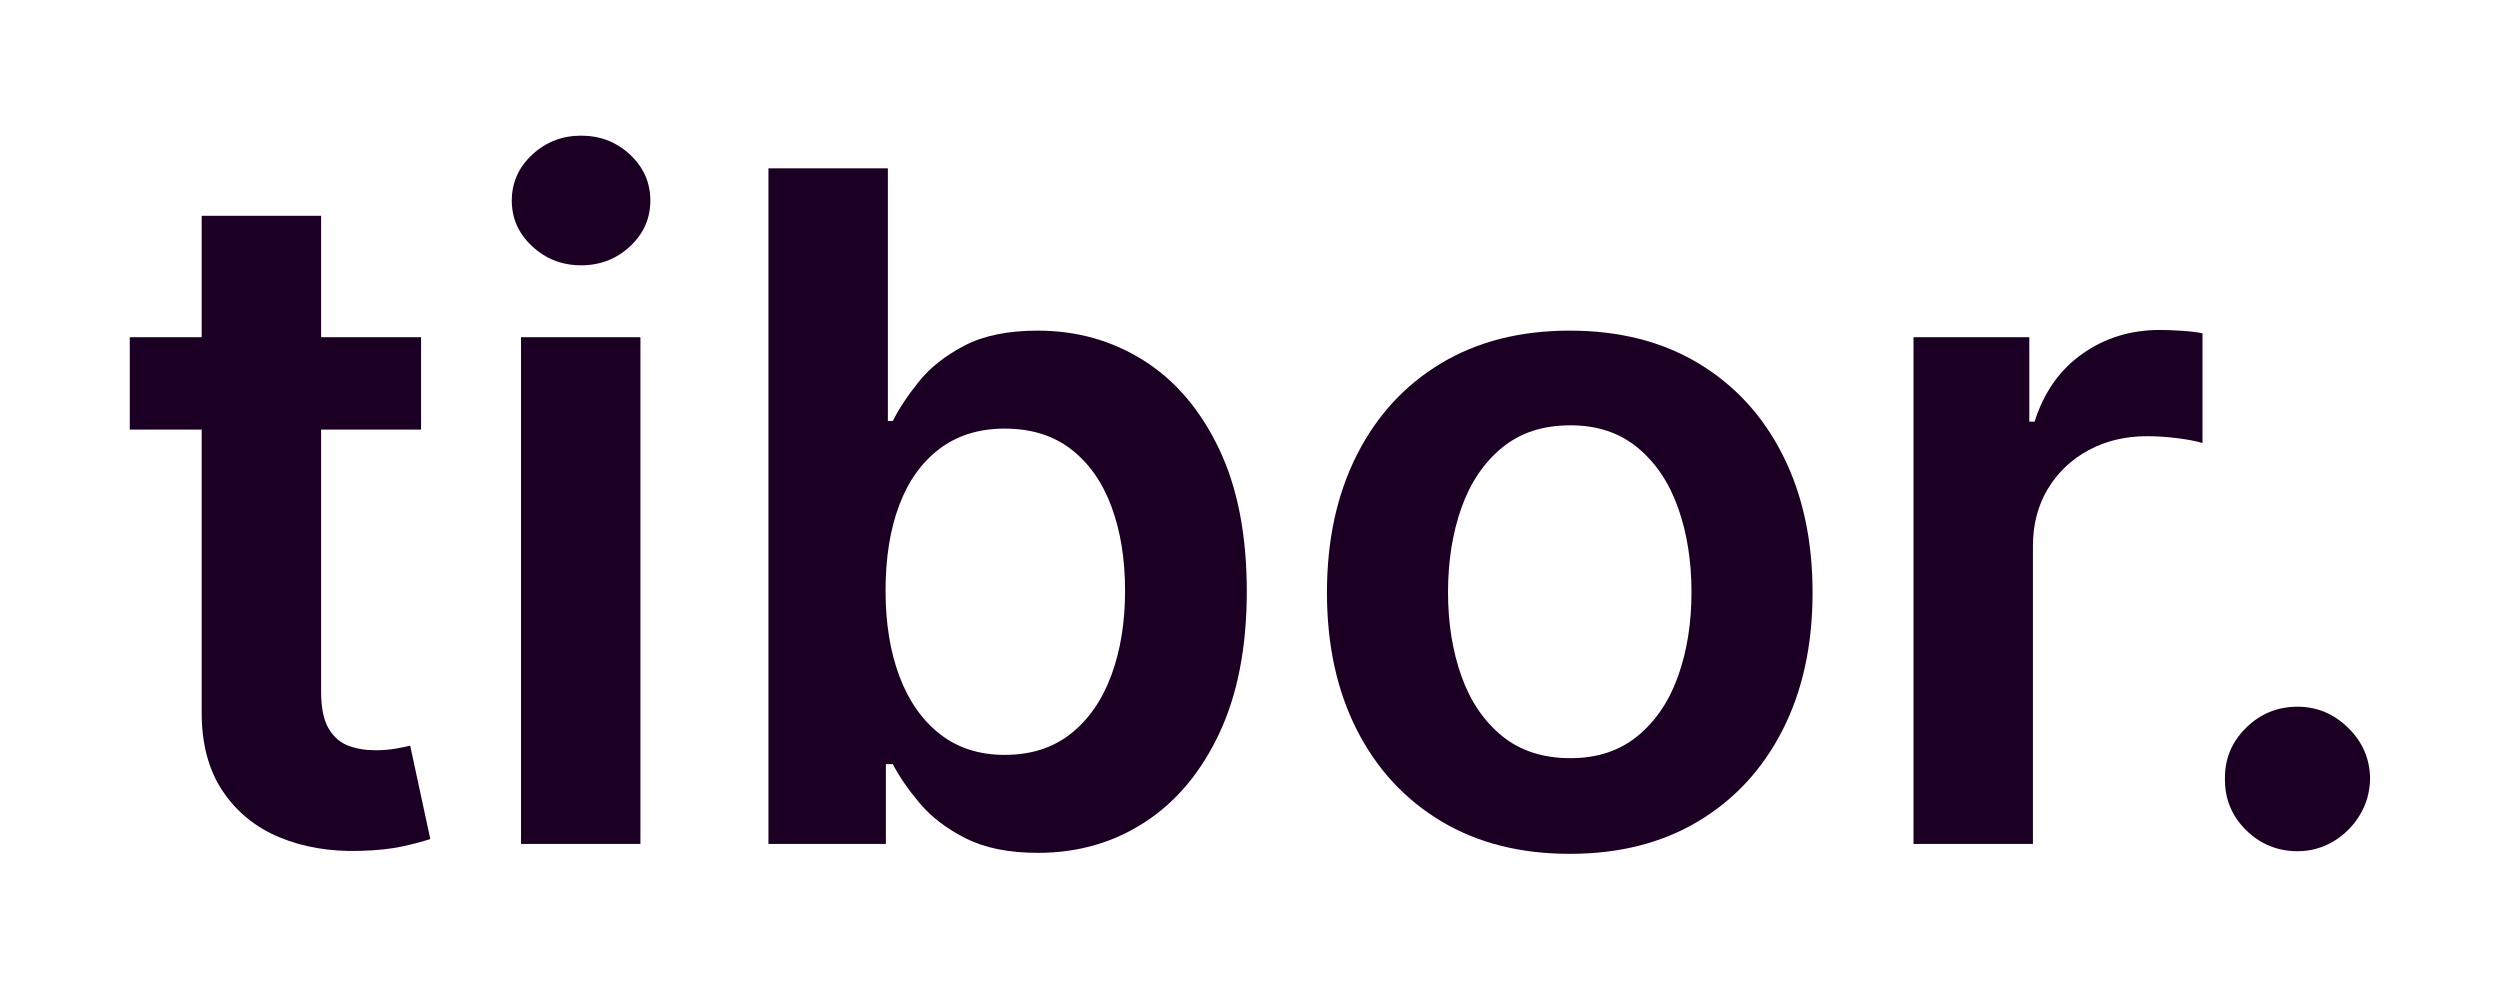
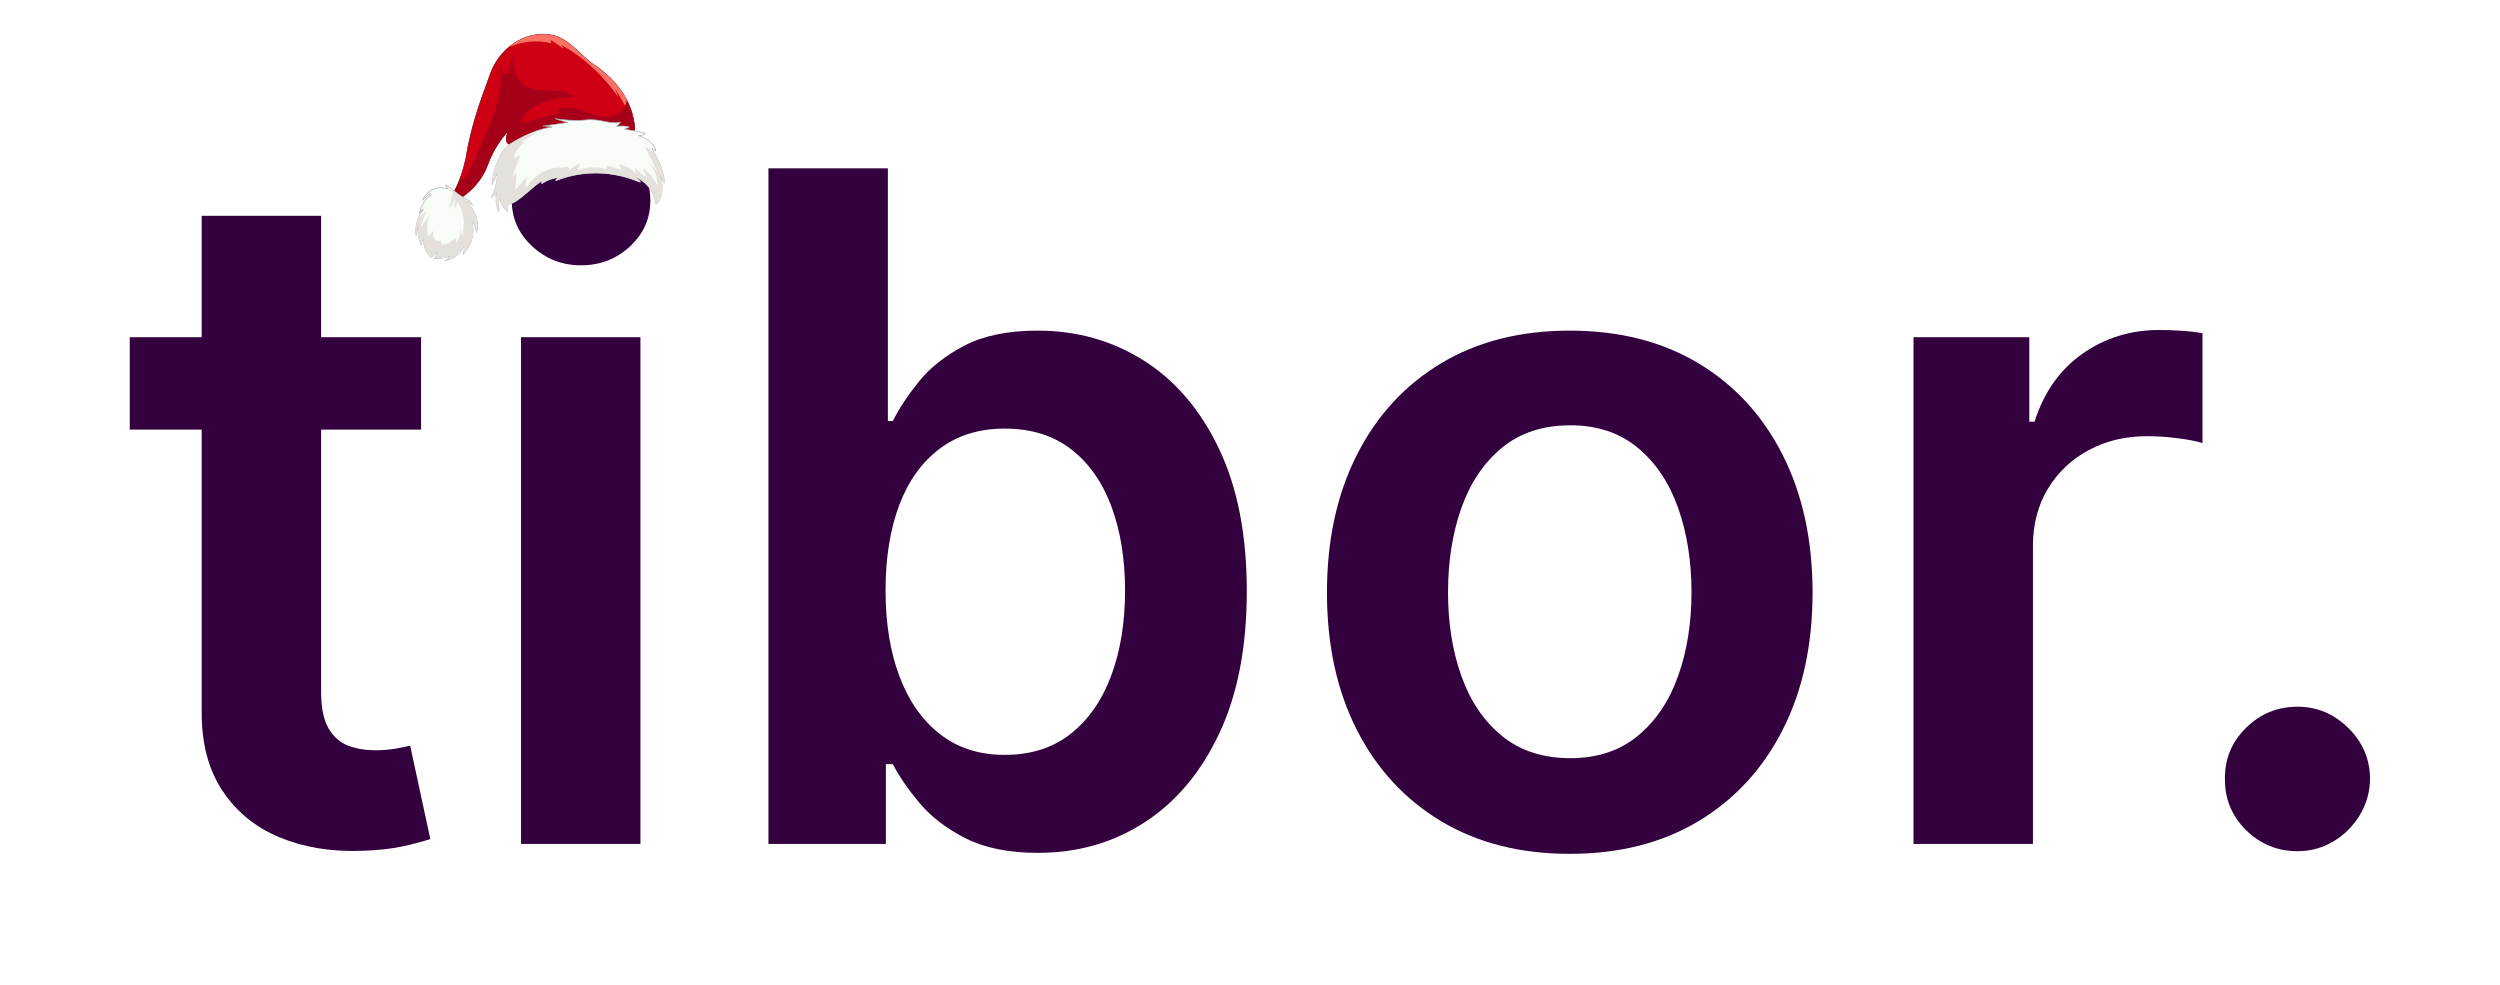
<svg xmlns="http://www.w3.org/2000/svg" width="100%" height="100%" viewBox="0 0 485 191" version="1.1" xml:space="preserve" style="fill-rule:evenodd;clip-rule:evenodd;stroke-linejoin:round;stroke-miterlimit:2;">
  <rect id="tibor.cc-logo-dark" x="0" y="0" width="484.596" height="190.563" style="fill:none;" />
  <g>
-     <path d="M81.686,65.422l0,17.92l-56.511,0l-0,-17.92l56.511,0Zm-42.56,-23.552l23.168,0l0,92.288c0,3.115 0.48,5.493 1.44,7.136c0.96,1.643 2.23,2.763 3.808,3.36c1.579,0.597 3.328,0.896 5.248,0.896c1.451,-0 2.784,-0.107 4,-0.32c1.216,-0.213 2.144,-0.405 2.784,-0.576l3.904,18.112c-1.237,0.426 -2.997,0.896 -5.28,1.408c-2.282,0.512 -5.066,0.81 -8.352,0.896c-5.802,0.17 -11.029,-0.715 -15.68,-2.656c-4.65,-1.942 -8.33,-4.96 -11.04,-9.056c-2.709,-4.096 -4.042,-9.216 -4,-15.36l0,-96.128Z" style="fill:#1b0023;fill-rule:nonzero;" />
-     <path d="M101.078,163.726l0,-98.304l23.168,0l0,98.304l-23.168,-0Zm11.648,-112.256c-3.669,0 -6.827,-1.226 -9.472,-3.68c-2.645,-2.453 -3.968,-5.408 -3.968,-8.864c0,-3.498 1.323,-6.474 3.968,-8.927c2.645,-2.454 5.803,-3.68 9.472,-3.68c3.712,-0 6.88,1.226 9.504,3.68c2.624,2.453 3.936,5.429 3.936,8.927c0,3.456 -1.312,6.411 -3.936,8.864c-2.624,2.454 -5.792,3.68 -9.504,3.68Z" style="fill:#1b0023;fill-rule:nonzero;" />
-     <path d="M149.078,163.726l-0,-131.072l23.168,0l-0,49.024l0.96,0c1.194,-2.389 2.88,-4.938 5.056,-7.648c2.176,-2.709 5.12,-5.034 8.832,-6.976c3.712,-1.941 8.448,-2.912 14.208,-2.912c7.594,0 14.453,1.931 20.576,5.792c6.122,3.862 10.986,9.558 14.591,17.088c3.606,7.531 5.408,16.757 5.408,27.68c0,10.795 -1.77,19.968 -5.312,27.52c-3.541,7.552 -8.362,13.312 -14.463,17.28c-6.102,3.968 -13.014,5.952 -20.736,5.952c-5.632,-0 -10.304,-0.939 -14.016,-2.816c-3.712,-1.878 -6.688,-4.15 -8.928,-6.816c-2.24,-2.667 -3.979,-5.195 -5.216,-7.584l-1.344,-0l-0,15.488l-22.784,-0Zm22.72,-49.152c-0,6.357 0.906,11.925 2.72,16.704c1.813,4.779 4.437,8.501 7.872,11.168c3.434,2.667 7.605,4 12.512,4c5.12,-0 9.408,-1.376 12.864,-4.128c3.456,-2.752 6.069,-6.528 7.84,-11.328c1.77,-4.8 2.656,-10.272 2.656,-16.416c-0,-6.101 -0.875,-11.52 -2.624,-16.256c-1.75,-4.736 -4.352,-8.448 -7.808,-11.136c-3.456,-2.688 -7.766,-4.032 -12.928,-4.032c-4.95,0 -9.152,1.302 -12.608,3.904c-3.456,2.603 -6.07,6.251 -7.84,10.944c-1.771,4.693 -2.656,10.219 -2.656,16.576Z" style="fill:#1b0023;fill-rule:nonzero;" />
-     <path d="M304.533,165.646c-9.6,-0 -17.92,-2.112 -24.96,-6.336c-7.04,-4.224 -12.49,-10.133 -16.352,-17.728c-3.861,-7.595 -5.792,-16.469 -5.792,-26.624c0,-10.155 1.931,-19.051 5.792,-26.688c3.862,-7.637 9.312,-13.568 16.352,-17.792c7.04,-4.224 15.36,-6.336 24.96,-6.336c9.6,0 17.92,2.112 24.96,6.336c7.04,4.224 12.491,10.155 16.352,17.792c3.861,7.637 5.792,16.533 5.792,26.688c-0,10.155 -1.931,19.029 -5.792,26.624c-3.861,7.595 -9.312,13.504 -16.352,17.728c-7.04,4.224 -15.36,6.336 -24.96,6.336Zm0.128,-18.56c5.205,-0 9.557,-1.44 13.056,-4.32c3.499,-2.88 6.112,-6.752 7.84,-11.616c1.728,-4.864 2.592,-10.283 2.592,-16.256c-0,-6.016 -0.864,-11.467 -2.592,-16.352c-1.728,-4.885 -4.341,-8.778 -7.84,-11.68c-3.499,-2.901 -7.851,-4.352 -13.056,-4.352c-5.333,0 -9.76,1.451 -13.28,4.352c-3.52,2.902 -6.144,6.795 -7.872,11.68c-1.728,4.885 -2.592,10.336 -2.592,16.352c0,5.973 0.864,11.392 2.592,16.256c1.728,4.864 4.352,8.736 7.872,11.616c3.52,2.88 7.947,4.32 13.28,4.32Z" style="fill:#1b0023;fill-rule:nonzero;" />
-     <path d="M371.221,163.726l-0,-98.304l22.464,0l-0,16.384l1.024,0c1.792,-5.674 4.874,-10.058 9.248,-13.152c4.373,-3.093 9.375,-4.64 15.007,-4.64c1.28,0 2.72,0.054 4.32,0.16c1.6,0.107 2.934,0.267 4,0.48l0,21.312c-0.981,-0.341 -2.528,-0.65 -4.64,-0.928c-2.112,-0.277 -4.149,-0.416 -6.112,-0.416c-4.224,0 -8.01,0.907 -11.359,2.72c-3.35,1.814 -5.984,4.32 -7.904,7.52c-1.92,3.2 -2.88,6.891 -2.88,11.072l-0,57.792l-23.168,-0Z" style="fill:#1b0023;fill-rule:nonzero;" />
-     <path d="M445.716,165.134c-3.882,-0 -7.21,-1.366 -9.984,-4.096c-2.773,-2.731 -4.138,-6.059 -4.096,-9.984c-0.042,-3.84 1.323,-7.125 4.096,-9.856c2.774,-2.731 6.102,-4.096 9.984,-4.096c3.755,-0 7.03,1.365 9.824,4.096c2.795,2.731 4.214,6.016 4.256,9.856c-0.042,2.603 -0.714,4.97 -2.016,7.104c-1.301,2.133 -3.008,3.829 -5.12,5.088c-2.112,1.258 -4.426,1.888 -6.944,1.888Z" style="fill:#1b0023;fill-rule:nonzero;" />
+     <path d="M81.686,65.422l0,17.92l-56.511,0l-0,-17.92l56.511,0Zm-42.56,-23.552l23.168,0l0,92.288c0,3.115 0.48,5.493 1.44,7.136c0.96,1.643 2.23,2.763 3.808,3.36c1.579,0.597 3.328,0.896 5.248,0.896c1.451,-0 2.784,-0.107 4,-0.32c1.216,-0.213 2.144,-0.405 2.784,-0.576l3.904,18.112c-1.237,0.426 -2.997,0.896 -5.28,1.408c-2.282,0.512 -5.066,0.81 -8.352,0.896c-5.802,0.17 -11.029,-0.715 -15.68,-2.656c-4.65,-1.942 -8.33,-4.96 -11.04,-9.056c-2.709,-4.096 -4.042,-9.216 -4,-15.36l0,-96.128Z" style="fill:#32013e;fill-rule:nonzero;" />
+     <path d="M101.078,163.726l0,-98.304l23.168,0l0,98.304l-23.168,-0Zm11.648,-112.256c-3.669,0 -6.827,-1.226 -9.472,-3.68c-2.645,-2.453 -3.968,-5.408 -3.968,-8.864c0,-3.498 1.323,-6.474 3.968,-8.927c2.645,-2.454 5.803,-3.68 9.472,-3.68c3.712,-0 6.88,1.226 9.504,3.68c2.624,2.453 3.936,5.429 3.936,8.927c0,3.456 -1.312,6.411 -3.936,8.864c-2.624,2.454 -5.792,3.68 -9.504,3.68Z" style="fill:#32013e;fill-rule:nonzero;" />
+     <path d="M149.078,163.726l-0,-131.072l23.168,0l-0,49.024l0.96,0c1.194,-2.389 2.88,-4.938 5.056,-7.648c2.176,-2.709 5.12,-5.034 8.832,-6.976c3.712,-1.941 8.448,-2.912 14.208,-2.912c7.594,0 14.453,1.931 20.576,5.792c6.122,3.862 10.986,9.558 14.591,17.088c3.606,7.531 5.408,16.757 5.408,27.68c0,10.795 -1.77,19.968 -5.312,27.52c-3.541,7.552 -8.362,13.312 -14.463,17.28c-6.102,3.968 -13.014,5.952 -20.736,5.952c-5.632,-0 -10.304,-0.939 -14.016,-2.816c-3.712,-1.878 -6.688,-4.15 -8.928,-6.816c-2.24,-2.667 -3.979,-5.195 -5.216,-7.584l-1.344,-0l-0,15.488l-22.784,-0Zm22.72,-49.152c-0,6.357 0.906,11.925 2.72,16.704c1.813,4.779 4.437,8.501 7.872,11.168c3.434,2.667 7.605,4 12.512,4c5.12,-0 9.408,-1.376 12.864,-4.128c3.456,-2.752 6.069,-6.528 7.84,-11.328c1.77,-4.8 2.656,-10.272 2.656,-16.416c-0,-6.101 -0.875,-11.52 -2.624,-16.256c-1.75,-4.736 -4.352,-8.448 -7.808,-11.136c-3.456,-2.688 -7.766,-4.032 -12.928,-4.032c-4.95,0 -9.152,1.302 -12.608,3.904c-3.456,2.603 -6.07,6.251 -7.84,10.944c-1.771,4.693 -2.656,10.219 -2.656,16.576Z" style="fill:#32013e;fill-rule:nonzero;" />
+     <path d="M304.533,165.646c-9.6,-0 -17.92,-2.112 -24.96,-6.336c-7.04,-4.224 -12.49,-10.133 -16.352,-17.728c-3.861,-7.595 -5.792,-16.469 -5.792,-26.624c0,-10.155 1.931,-19.051 5.792,-26.688c3.862,-7.637 9.312,-13.568 16.352,-17.792c7.04,-4.224 15.36,-6.336 24.96,-6.336c9.6,0 17.92,2.112 24.96,6.336c7.04,4.224 12.491,10.155 16.352,17.792c3.861,7.637 5.792,16.533 5.792,26.688c-0,10.155 -1.931,19.029 -5.792,26.624c-3.861,7.595 -9.312,13.504 -16.352,17.728c-7.04,4.224 -15.36,6.336 -24.96,6.336Zm0.128,-18.56c5.205,-0 9.557,-1.44 13.056,-4.32c3.499,-2.88 6.112,-6.752 7.84,-11.616c1.728,-4.864 2.592,-10.283 2.592,-16.256c-0,-6.016 -0.864,-11.467 -2.592,-16.352c-1.728,-4.885 -4.341,-8.778 -7.84,-11.68c-3.499,-2.901 -7.851,-4.352 -13.056,-4.352c-5.333,0 -9.76,1.451 -13.28,4.352c-3.52,2.902 -6.144,6.795 -7.872,11.68c-1.728,4.885 -2.592,10.336 -2.592,16.352c0,5.973 0.864,11.392 2.592,16.256c1.728,4.864 4.352,8.736 7.872,11.616c3.52,2.88 7.947,4.32 13.28,4.32Z" style="fill:#32013e;fill-rule:nonzero;" />
+     <path d="M371.221,163.726l-0,-98.304l22.464,0l-0,16.384l1.024,0c1.792,-5.674 4.874,-10.058 9.248,-13.152c4.373,-3.093 9.375,-4.64 15.007,-4.64c1.28,0 2.72,0.054 4.32,0.16c1.6,0.107 2.934,0.267 4,0.48l0,21.312c-0.981,-0.341 -2.528,-0.65 -4.64,-0.928c-2.112,-0.277 -4.149,-0.416 -6.112,-0.416c-4.224,0 -8.01,0.907 -11.359,2.72c-3.35,1.814 -5.984,4.32 -7.904,7.52c-1.92,3.2 -2.88,6.891 -2.88,11.072l-0,57.792l-23.168,-0Z" style="fill:#32013e;fill-rule:nonzero;" />
+     <path d="M445.716,165.134c-3.882,-0 -7.21,-1.366 -9.984,-4.096c-2.773,-2.731 -4.138,-6.059 -4.096,-9.984c-0.042,-3.84 1.323,-7.125 4.096,-9.856c2.774,-2.731 6.102,-4.096 9.984,-4.096c3.755,-0 7.03,1.365 9.824,4.096c2.795,2.731 4.214,6.016 4.256,9.856c-0.042,2.603 -0.714,4.97 -2.016,7.104c-1.301,2.133 -3.008,3.829 -5.12,5.088c-2.112,1.258 -4.426,1.888 -6.944,1.888Z" style="fill:#32013e;fill-rule:nonzero;" />
+   </g>
+   <g id="christmas-hat">
+     <g>
+       <g>
+         <path d="M123.108,25.861c0,-0 0.912,-7.61 -8.261,-13.531c-3.523,-2.739 -5.252,-5.936 -9.99,-5.668c-4.738,0.268 -8.366,3.846 -9.682,7.542c-1.316,3.696 -3.67,9.395 -4.806,16.539c-1.106,4.977 -2.522,6.826 -2.522,6.826l1.333,0.941c0,0 3.802,-2.107 5.379,-6.443c1.577,-4.336 4.101,-6.709 4.101,-6.709c0,-0 -1.276,2.459 0.563,2.762c-0.001,0 11.223,-6.28 23.885,-2.259Z" style="fill:#cf0014;fill-rule:nonzero;" />
+         <path d="M89.186,38.58c0.007,-0.001 0.014,-0.003 0.02,-0.007c0.039,-0.021 3.839,-2.168 5.407,-6.478c1.27,-3.492 3.179,-5.727 3.845,-6.438c-0.181,0.452 -0.431,1.263 -0.185,1.859c0.152,0.368 0.469,0.595 0.943,0.673c0.011,0.001 0.023,-0 0.033,-0.006c0.112,-0.063 11.35,-6.223 23.846,-2.255c0.016,0.004 0.033,0.001 0.047,-0.009c0.014,-0.011 0.023,-0.028 0.025,-0.047c0.002,-0.019 0.22,-1.951 -0.695,-4.581c-0.842,-2.421 -2.844,-5.952 -7.598,-9.021c-0.886,-0.69 -1.656,-1.407 -2.401,-2.1c-2.179,-2.028 -4.06,-3.779 -7.62,-3.578c-0.087,0.005 -0.174,0.012 -0.26,0.019c-4.796,0.396 -8.263,4.168 -9.472,7.564c-0.193,0.541 -0.408,1.125 -0.638,1.75c-1.351,3.671 -3.201,8.697 -4.172,14.803c-1.087,4.895 -2.494,6.775 -2.509,6.794c-0.011,0.015 -0.016,0.036 -0.013,0.056c0.002,0.021 0.013,0.04 0.029,0.05l1.333,0.941c0.011,0.008 0.023,0.012 0.035,0.011Zm9.468,-13.292c-0.011,0.001 -0.022,0.006 -0.031,0.014c-0.026,0.024 -2.554,2.434 -4.119,6.736c-1.479,4.068 -4.975,6.19 -5.323,6.393l-1.245,-0.879c0.252,-0.368 1.504,-2.351 2.49,-6.79c0.969,-6.095 2.816,-11.114 4.165,-14.779c0.23,-0.625 0.445,-1.21 0.638,-1.751c1.217,-3.419 4.753,-7.226 9.632,-7.501c3.516,-0.198 5.381,1.537 7.54,3.547c0.747,0.695 1.519,1.414 2.414,2.11c2.611,1.685 6.036,4.604 7.548,8.952c0.8,2.303 0.723,4.054 0.694,4.433c-12.295,-3.872 -23.357,2.009 -23.845,2.275c-0.422,-0.073 -0.703,-0.272 -0.834,-0.591c-0.323,-0.782 0.326,-2.05 0.332,-2.063c0.015,-0.028 0.01,-0.066 -0.012,-0.089c-0.012,-0.012 -0.028,-0.018 -0.044,-0.017Z" style="fill:#780015;fill-rule:nonzero;" />
+       </g>
+       <g>
+         <path d="M119.329,17.164c0.213,0.561 0.426,1.123 0.639,1.684c-2.989,-4.253 -6.772,-7.732 -10.987,-10.104c0.1,0.222 0.201,0.444 0.302,0.667c-0.828,-0.563 -1.656,-1.127 -2.484,-1.69c0.059,0.226 0.119,0.452 0.178,0.678c-2.752,-0.686 -5.633,-0.391 -8.233,0.739c1.662,-1.385 3.749,-2.342 6.113,-2.476c4.738,-0.268 6.467,2.929 9.99,5.668c6.233,4.024 7.809,8.825 8.18,11.491c-0.263,-0.663 -0.577,-1.305 -0.937,-1.922c-0.92,-1.579 -1.841,-3.157 -2.761,-4.735Z" style="fill:#fb7364;fill-rule:nonzero;" />
+       </g>
+       <g>
+         <path d="M89.523,33.865c0.057,0.305 0.114,0.61 0.171,0.915c0.893,-0.504 1.398,-1.609 1.849,-2.648c0.803,-1.854 1.606,-3.707 2.41,-5.561c1.84,-4.246 3.734,-8.857 3.094,-13.641c0.17,0.693 0.502,1.539 1.109,1.531c0.652,-0.009 0.901,-0.989 0.91,-1.759c0.008,-0.77 0.051,-1.729 0.651,-2.014c-0.509,2.071 0.281,4.528 1.844,5.73c2.884,2.22 7.092,0.024 9.877,2.418c-2.708,-0.167 -5.43,0.496 -7.827,1.906c-1.132,0.666 -2.287,1.66 -2.486,3.143c2.572,-0.662 5.145,-1.325 7.718,-1.987c-0.292,-0.138 -0.583,-0.277 -0.875,-0.415c1.314,-0.78 2.905,-0.637 4.36,-0.221c1.454,0.417 2.865,1.087 4.345,1.322c1.479,0.235 3.107,-0.043 4.139,-1.273c0.426,-0.508 0.689,-1.206 0.77,-1.926c1.87,3.596 1.526,6.476 1.526,6.476c-12.662,-4.021 -23.886,2.259 -23.886,2.259c-1.838,-0.304 -0.562,-2.763 -0.562,-2.763c-0,0 -2.524,2.373 -4.101,6.71c-1.578,4.335 -5.379,6.443 -5.379,6.443l-1.333,-0.941c-0,0 0.805,-1.052 1.676,-3.704Z" style="fill:#a50017;fill-rule:nonzero;" />
+       </g>
+       <g>
+         <path d="M89.707,35.883c0.942,-0.212 1.604,-1.165 2.145,-2.088c0.51,-0.873 0.984,-1.775 1.441,-2.689c2.258,-4.514 4.109,-9.321 5.513,-14.314c-0.397,1.231 0.109,2.796 1.11,3.438c0.856,0.548 1.973,0.359 2.674,-0.38c-0.774,1.023 -1.548,2.047 -2.321,3.071c-0.361,0.477 -0.747,1.067 -0.612,1.699c0.121,0.571 0.647,0.926 1.143,0.964c0.496,0.038 0.988,-0.122 1.44,-0.347c2.58,-1.28 5.921,-1.087 8.903,-0.563c-7,0.694 -11.92,3.446 -11.92,3.446c-1.839,-0.304 -0.563,-2.763 -0.563,-2.763c0,0 -2.524,2.373 -4.101,6.71c-1.577,4.335 -5.379,6.443 -5.379,6.443l-1.333,-0.941c-0,0 0.392,-0.514 0.925,-1.724c0.308,0.088 0.625,0.108 0.935,0.038Z" style="fill:#a50017;fill-rule:nonzero;" />
+       </g>
+     </g>
+     <g>
+       <g>
+         <path d="M83.631,37.854c-0.603,0.291 -1.087,0.849 -1.451,1.483c-0.364,0.634 -0.62,1.346 -0.874,2.054c0.231,-0.338 0.52,-0.62 0.846,-0.824c-1.063,1.399 -1.745,3.326 -1.427,5.203c0.012,-0.855 0.251,-1.673 0.488,-2.474c-0.305,1.408 -0.118,2.943 0.524,4.215c0.049,-0.492 0.189,-0.968 0.408,-1.386c0.044,0.885 0.102,1.821 0.532,2.559c0.251,0.432 0.62,0.778 0.787,1.262c0.522,-0.235 0.993,-0.618 1.363,-1.108c-0.09,0.582 -0.285,0.998 -0.673,1.366c1.137,-0.053 2.31,-0.115 3.328,-0.687c-0.33,0.419 -0.718,0.773 -1.145,1.044c0.772,-0.147 1.53,-0.436 2.184,-0.93c0.654,-0.493 1.201,-1.199 1.49,-2.052c0.079,0.602 0.022,1.225 -0.164,1.786c0.757,-0.858 1.397,-1.888 1.72,-3.074c0.323,-1.185 0.306,-2.537 -0.18,-3.67c0.575,0.654 0.949,1.547 1.037,2.473c0.161,-0.37 0.203,-0.799 0.203,-1.22c-0.003,-1.849 -0.853,-3.694 -2.178,-4.726c0.451,0.025 0.896,0.263 1.217,0.648c-0.216,-0.501 -0.622,-0.853 -1.045,-1.11c-0.423,-0.257 -0.875,-0.439 -1.291,-0.713c-0.991,-0.654 -1.875,-1.577 -2.925,-2.081c0.156,0.25 0.311,0.499 0.466,0.748c-0.918,-0.333 -1.92,-0.302 -2.805,0.089c-0.884,0.391 -1.645,1.138 -2.129,2.09c0.386,-0.333 0.773,-0.667 1.159,-1c0.109,-0.095 0.226,-0.193 0.362,-0.209c0.136,-0.016 0.154,0.083 0.173,0.244Z" style="fill:#f7fcf6;fill-rule:nonzero;" />
+         <path d="M86.342,50.63c0.002,0 0.004,-0 0.006,-0c0.852,-0.163 1.595,-0.479 2.206,-0.94c0.63,-0.476 1.129,-1.126 1.424,-1.849c0.035,0.511 -0.029,1.023 -0.186,1.496c-0.01,0.03 -0.001,0.065 0.022,0.084c0.024,0.019 0.054,0.016 0.074,-0.006c0.854,-0.966 1.438,-2.01 1.735,-3.101c0.31,-1.138 0.292,-2.335 -0.042,-3.348c0.43,0.603 0.711,1.361 0.785,2.134c0.003,0.03 0.022,0.056 0.048,0.062c0.027,0.006 0.051,-0.008 0.063,-0.035c0.143,-0.33 0.21,-0.728 0.209,-1.252c-0.003,-1.775 -0.787,-3.561 -2.014,-4.628c0.357,0.077 0.695,0.287 0.952,0.596c0.021,0.025 0.054,0.029 0.077,0.009c0.023,-0.019 0.03,-0.056 0.017,-0.087c-0.192,-0.446 -0.542,-0.82 -1.071,-1.141c-0.192,-0.116 -0.391,-0.219 -0.585,-0.317c-0.235,-0.121 -0.478,-0.245 -0.704,-0.394c-0.386,-0.255 -0.763,-0.556 -1.127,-0.847c-0.57,-0.457 -1.16,-0.928 -1.805,-1.238c-0.024,-0.011 -0.052,-0.003 -0.068,0.022c-0.016,0.024 -0.015,0.058 0,0.083l0.365,0.586c-0.887,-0.279 -1.831,-0.229 -2.679,0.145c-0.899,0.398 -1.665,1.15 -2.158,2.119c-0.014,0.028 -0.009,0.064 0.012,0.087c0.021,0.023 0.053,0.025 0.075,0.006l1.159,-1c0.098,-0.085 0.209,-0.181 0.334,-0.196c0.068,-0.006 0.083,0.002 0.1,0.13c-0.536,0.272 -1.032,0.785 -1.435,1.487c-0.368,0.641 -0.628,1.365 -0.879,2.065c-0.011,0.032 -0.001,0.069 0.024,0.088c0.026,0.018 0.058,0.012 0.077,-0.015c0.146,-0.213 0.317,-0.406 0.507,-0.569c-1.019,1.507 -1.463,3.316 -1.193,4.916c0.006,0.035 0.033,0.059 0.063,0.057c0,0 0,0 0.001,0c0.029,-0.002 0.052,-0.031 0.052,-0.066c0.009,-0.549 0.111,-1.082 0.246,-1.602c-0.085,1.165 0.144,2.356 0.658,3.375c0.013,0.025 0.038,0.039 0.063,0.034c0.025,-0.006 0.043,-0.029 0.046,-0.059c0.04,-0.403 0.144,-0.799 0.303,-1.157c0.041,0.763 0.121,1.655 0.53,2.359c0.096,0.164 0.209,0.317 0.318,0.466c0.186,0.251 0.362,0.489 0.462,0.781c0.013,0.036 0.047,0.054 0.077,0.041c0.463,-0.208 0.886,-0.53 1.236,-0.939c-0.104,0.45 -0.292,0.781 -0.606,1.077c-0.019,0.019 -0.026,0.051 -0.016,0.079c0.009,0.028 0.033,0.046 0.058,0.045c0.983,-0.045 2.086,-0.095 3.063,-0.546c-0.275,0.303 -0.581,0.562 -0.914,0.773c-0.025,0.016 -0.036,0.051 -0.026,0.084c0.01,0.03 0.035,0.049 0.061,0.046Zm3.663,-3.121c-0.021,0.002 -0.04,0.018 -0.049,0.042c-0.268,0.791 -0.79,1.509 -1.468,2.021c-0.517,0.39 -1.132,0.675 -1.83,0.848c0.319,-0.241 0.61,-0.527 0.867,-0.855c0.02,-0.024 0.021,-0.062 0.004,-0.089c-0.018,-0.027 -0.048,-0.037 -0.074,-0.022c-0.969,0.545 -2.108,0.624 -3.134,0.672c0.308,-0.339 0.48,-0.731 0.564,-1.274c0.005,-0.03 -0.008,-0.062 -0.032,-0.076c-0.024,-0.014 -0.053,-0.008 -0.07,0.015c-0.352,0.465 -0.796,0.832 -1.289,1.065c-0.111,-0.286 -0.287,-0.526 -0.459,-0.758c-0.107,-0.144 -0.218,-0.294 -0.31,-0.452c-0.433,-0.745 -0.482,-1.731 -0.521,-2.523c-0.002,-0.03 -0.02,-0.057 -0.045,-0.065c-0.024,-0.008 -0.05,0.004 -0.064,0.03c-0.193,0.368 -0.327,0.784 -0.391,1.215c-0.564,-1.215 -0.722,-2.657 -0.434,-3.988c0.008,-0.036 -0.01,-0.073 -0.04,-0.085c-0.03,-0.012 -0.062,0.007 -0.072,0.042c-0.178,0.599 -0.36,1.214 -0.444,1.855c-0.076,-1.519 0.457,-3.163 1.482,-4.513c0.019,-0.025 0.02,-0.062 0.002,-0.089c-0.018,-0.027 -0.05,-0.035 -0.074,-0.019c-0.228,0.142 -0.441,0.324 -0.628,0.536c0.21,-0.573 0.436,-1.149 0.733,-1.665c0.401,-0.698 0.894,-1.202 1.425,-1.459c0.024,-0.011 0.039,-0.041 0.035,-0.071c-0.015,-0.136 -0.036,-0.322 -0.227,-0.306c-0.004,0 -0.007,0 -0.012,0.001c-0.155,0.018 -0.285,0.131 -0.39,0.221l-0.893,0.772c0.476,-0.788 1.149,-1.399 1.922,-1.74c0.875,-0.387 1.858,-0.418 2.766,-0.088c0.025,0.009 0.051,-0.001 0.065,-0.025c0.014,-0.024 0.014,-0.057 -0.001,-0.081l-0.34,-0.544c0.559,0.3 1.081,0.718 1.588,1.123c0.366,0.293 0.745,0.596 1.136,0.854c0.231,0.152 0.477,0.278 0.715,0.4c0.192,0.098 0.39,0.199 0.578,0.313c0.343,0.21 0.607,0.44 0.798,0.698c-0.281,-0.218 -0.61,-0.348 -0.944,-0.367c-0.025,-0.003 -0.049,0.018 -0.057,0.048c-0.007,0.029 0.003,0.062 0.025,0.079c1.303,1.016 2.147,2.848 2.15,4.667c0.001,0.388 -0.036,0.702 -0.115,0.968c-0.129,-0.85 -0.495,-1.665 -1.026,-2.268c-0.02,-0.024 -0.053,-0.027 -0.075,-0.008c-0.023,0.02 -0.03,0.056 -0.017,0.087c0.451,1.052 0.515,2.371 0.176,3.617c-0.271,0.993 -0.783,1.946 -1.526,2.837c0.123,-0.493 0.152,-1.018 0.085,-1.535c-0.005,-0.031 -0.026,-0.056 -0.052,-0.06c-0.004,-0.001 -0.008,-0.001 -0.013,-0.001Z" style="fill:#adafb2;fill-rule:nonzero;" />
+       </g>
+       <g>
+         <path d="M81.129,42.387c0.541,-0.49 1.081,-0.98 1.621,-1.47c-0.473,1.034 -0.854,2.129 -1.134,3.261c0.545,-0.794 1.09,-1.588 1.635,-2.382c-0.409,1.295 -0.487,2.679 -0.158,4.028c0.36,-0.396 0.72,-0.792 1.08,-1.188c-0.307,0.486 -0.263,1.242 0.099,1.695c0.363,0.452 1.001,0.55 1.431,0.218c-0.191,0.12 -0.212,0.467 -0.076,0.674c0.137,0.206 0.38,0.281 0.598,0.251c0.217,-0.03 0.415,-0.147 0.609,-0.262c0.518,-0.308 1.035,-0.616 1.553,-0.924c0.051,0.293 0.102,0.584 0.153,0.877c0.487,-0.787 0.794,-1.73 0.883,-2.708c0.058,0.474 0.116,0.948 0.174,1.423c0.715,-2.155 0.414,-4.766 -0.77,-6.677c-0.23,0.439 -0.46,0.877 -0.69,1.316c0.058,-0.672 0.116,-1.345 0.174,-2.017c-0.401,0.72 -0.803,1.441 -1.204,2.162c0.031,-0.673 0.247,-1.305 0.43,-1.939c0.18,-0.619 0.33,-1.276 0.246,-1.93c0.513,0.4 1.015,0.828 1.547,1.178c0.415,0.274 0.868,0.456 1.291,0.713c0.423,0.257 0.829,0.61 1.044,1.11c-0.32,-0.385 -0.765,-0.622 -1.216,-0.648c1.325,1.033 2.175,2.878 2.178,4.726c0,0.421 -0.042,0.851 -0.203,1.221c-0.088,-0.926 -0.462,-1.82 -1.037,-2.474c0.485,1.133 0.502,2.485 0.179,3.671c-0.323,1.185 -0.962,2.216 -1.72,3.073c0.187,-0.56 0.244,-1.183 0.165,-1.786c-0.289,0.853 -0.836,1.559 -1.49,2.053c-0.655,0.493 -1.412,0.782 -2.185,0.93c0.428,-0.272 0.816,-0.626 1.146,-1.045c-1.018,0.573 -2.191,0.635 -3.328,0.687c0.388,-0.367 0.583,-0.783 0.673,-1.365c-0.37,0.49 -0.841,0.873 -1.363,1.107c-0.167,-0.484 -0.536,-0.829 -0.787,-1.261c-0.43,-0.739 -0.488,-1.675 -0.532,-2.559c-0.219,0.417 -0.359,0.893 -0.408,1.385c-0.642,-1.271 -0.829,-2.807 -0.524,-4.214c-0.237,0.801 -0.476,1.618 -0.488,2.473c-0.195,-1.154 -0.012,-2.326 0.404,-3.383Z" style="fill:#e4e1dc;fill-rule:nonzero;" />
+       </g>
+     </g>
+     <g>
+       <g>
+         <path d="M127.265,39.677c-0,0 -0.162,-3.668 -4.128,-5.415c1.123,0.911 1.123,0.911 1.08,1.082c-0.042,0.171 -7.163,-3.792 -16.165,-0.37c-0.434,0.236 -0.219,-0.25 0.349,-0.565c-2.154,0.312 -3.294,1.243 -3.294,1.243c0,-0 -0.23,-0.383 0.336,-0.731c-2.144,1.114 -5.154,4.758 -6.736,4.611c-0.516,0.877 -0.151,1.496 -0.151,1.496c0,0 -1.494,-0.989 -1.507,-2.565c-0.773,1.084 -0.258,2.572 -0.258,2.572c0,0 -0.974,-1.821 -0.382,-3.679c-0.684,0.752 -1.097,0.972 -1.097,0.972c-0,-0 1.388,-2.666 1.096,-4.776c-0.525,1.714 -0.99,2.262 -0.99,2.262c0,0 0.604,-5.987 3.584,-7.903c2.981,-1.916 6.221,-3.065 8.087,-3.266c-1.199,-0.272 -1.741,-0.181 -1.741,-0.181c0,-0 3.219,-0.452 4.844,-0.725c-1.881,-0.448 -2.492,-0.722 -2.492,-0.722c0,0 3.264,0.565 5.984,0.248c2.721,-0.318 4.709,0.956 6.705,0.42c-0.457,0.641 -0.757,0.805 -0.757,0.805c-0,-0 2.026,-0.168 2.446,0.168c-0.604,0.282 -0.908,0.4 -0.908,0.4c-0,0 3.338,0.513 4.035,0.873c-0,-0 -0.711,0.429 -1.303,0.386c2.134,0.658 3.269,2.049 3.345,2.97c-0.513,-0.514 -0.786,-0.492 -0.786,-0.492c0,0 2.533,4.059 2.399,6.714c-0.524,-1.117 -0.827,-1.463 -0.827,-1.463c-0,0 1.385,3.413 -0.768,5.631Z" style="fill:#f7fcf6;fill-rule:nonzero;" />
+         <path d="M127.27,39.746c0.013,-0.001 0.024,-0.006 0.034,-0.016c1.716,-1.768 1.209,-4.307 0.92,-5.296c0.139,0.226 0.337,0.58 0.585,1.107c0.012,0.027 0.038,0.043 0.064,0.036c0.026,-0.006 0.044,-0.031 0.046,-0.062c0.121,-2.405 -1.879,-5.877 -2.326,-6.621c0.121,0.045 0.329,0.158 0.617,0.446c0.018,0.018 0.043,0.022 0.065,0.01c0.021,-0.013 0.033,-0.04 0.031,-0.068c-0.078,-0.932 -1.165,-2.231 -3.047,-2.917c0.491,-0.084 0.949,-0.358 0.973,-0.372c0.02,-0.012 0.032,-0.037 0.031,-0.064c-0.002,-0.027 -0.016,-0.051 -0.037,-0.062c-0.593,-0.306 -3.015,-0.712 -3.805,-0.838c0.153,-0.066 0.38,-0.166 0.679,-0.305c0.021,-0.01 0.034,-0.032 0.036,-0.057c0.002,-0.026 -0.008,-0.051 -0.026,-0.065c-0.351,-0.281 -1.712,-0.23 -2.259,-0.197c0.136,-0.121 0.337,-0.33 0.583,-0.674c0.016,-0.023 0.018,-0.056 0.004,-0.082c-0.014,-0.025 -0.039,-0.037 -0.064,-0.032c-1.009,0.271 -2.039,0.07 -3.129,-0.142c-1.045,-0.204 -2.227,-0.435 -3.568,-0.279c-2.679,0.315 -5.937,-0.241 -5.97,-0.247c-0.031,-0.005 -0.058,0.017 -0.064,0.051c-0.007,0.034 0.009,0.07 0.037,0.082c0.024,0.011 0.563,0.249 2.166,0.644c-1.604,0.26 -4.233,0.631 -4.487,0.667c-0.012,0.001 -0.019,0.002 -0.021,0.003c-0.032,0.005 -0.054,0.04 -0.049,0.078c0.006,0.037 0.039,0.07 0.067,0.059c0.001,0 0.005,-0 0.011,-0.001c0.068,-0.008 0.489,-0.051 1.311,0.099c-1.854,0.298 -4.826,1.368 -7.705,3.219c-1.555,1 -2.455,3.112 -2.936,4.707c-0.52,1.723 -0.676,3.233 -0.677,3.248c-0.004,0.029 0.01,0.058 0.033,0.072c0.023,0.013 0.05,0.008 0.067,-0.013c0.019,-0.021 0.431,-0.52 0.919,-2.018c0.136,2.01 -1.104,4.419 -1.117,4.445c-0.014,0.025 -0.011,0.059 0.007,0.082c0.017,0.024 0.046,0.031 0.068,0.019c0.016,-0.009 0.363,-0.197 0.944,-0.804c-0.435,1.778 0.451,3.466 0.461,3.483c0.016,0.031 0.05,0.042 0.077,0.027c0.027,-0.016 0.038,-0.054 0.027,-0.087c-0.005,-0.014 -0.448,-1.331 0.153,-2.355c0.123,1.484 1.47,2.393 1.53,2.433c0.024,0.016 0.053,0.01 0.072,-0.013c0.018,-0.023 0.019,-0.059 0.004,-0.086c-0.014,-0.023 -0.326,-0.579 0.133,-1.386c0.953,0.054 2.347,-1.142 3.821,-2.412c0.847,-0.73 1.719,-1.481 2.498,-1.97c-0.021,0.044 -0.036,0.09 -0.045,0.136c-0.036,0.19 0.045,0.327 0.048,0.333c0.019,0.032 0.056,0.04 0.082,0.018c0.011,-0.008 1.045,-0.837 2.962,-1.181c-0.222,0.177 -0.383,0.386 -0.331,0.511c0.055,0.134 0.243,0.032 0.305,-0.002c5.113,-1.943 10.397,-1.866 15.697,0.231c0.376,0.149 0.426,0.166 0.468,0.142c0.014,-0.008 0.027,-0.027 0.031,-0.044c0.047,-0.187 0.054,-0.215 -0.663,-0.801c1.701,0.891 2.579,2.15 3.023,3.086c0.525,1.109 0.572,2.019 0.572,2.028c0.001,0.027 0.015,0.051 0.037,0.062c0.008,0.004 0.018,0.006 0.027,0.005Zm0.757,-5.769c-0.01,0.001 -0.02,0.005 -0.029,0.013c-0.023,0.019 -0.031,0.055 -0.018,0.085c0.003,0.009 0.343,0.858 0.418,1.963c0.096,1.426 -0.269,2.602 -1.087,3.495c-0.033,-0.303 -0.152,-1.052 -0.572,-1.94c-0.494,-1.047 -1.517,-2.485 -3.583,-3.396c-0.028,-0.012 -0.059,0.002 -0.072,0.033c-0.013,0.031 -0.004,0.069 0.02,0.089c0.917,0.744 1.059,0.864 1.064,0.953c-0.066,-0.019 -0.204,-0.074 -0.359,-0.135c-5.325,-2.107 -10.633,-2.185 -15.777,-0.229c-0.08,0.043 -0.124,0.055 -0.147,0.058c0.032,-0.089 0.216,-0.313 0.542,-0.494c0.026,-0.014 0.039,-0.049 0.03,-0.082c-0.009,-0.033 -0.037,-0.055 -0.065,-0.05c-1.874,0.272 -3.001,1.021 -3.261,1.211c-0.01,-0.04 -0.017,-0.096 -0.004,-0.162c0.029,-0.145 0.148,-0.285 0.344,-0.406c0.028,-0.017 0.039,-0.057 0.024,-0.091c-0.014,-0.034 -0.047,-0.049 -0.077,-0.034c-0.886,0.461 -1.926,1.356 -2.931,2.221c-1.409,1.214 -2.868,2.468 -3.777,2.384c-0.02,-0.002 -0.04,0.009 -0.052,0.029c-0.354,0.602 -0.311,1.088 -0.237,1.354c-0.382,-0.308 -1.303,-1.174 -1.313,-2.382c-0,-0.029 -0.016,-0.055 -0.039,-0.066c-0.023,-0.01 -0.05,-0.002 -0.065,0.02c-0.467,0.654 -0.476,1.455 -0.405,2.003c-0.237,-0.677 -0.512,-1.856 -0.135,-3.038c0.009,-0.03 -0,-0.065 -0.023,-0.083c-0.023,-0.019 -0.053,-0.016 -0.073,0.005c-0.403,0.443 -0.712,0.7 -0.895,0.835c0.328,-0.691 1.239,-2.818 0.993,-4.596c-0.004,-0.032 -0.026,-0.056 -0.053,-0.06c-0.026,-0.004 -0.051,0.014 -0.06,0.044c-0.349,1.136 -0.672,1.757 -0.845,2.042c0.067,-0.5 0.25,-1.672 0.641,-2.966c0.474,-1.572 1.359,-3.652 2.882,-4.632c3.085,-1.983 6.273,-3.065 8.065,-3.258c0.029,-0.003 0.051,-0.031 0.052,-0.065c0,-0.035 -0.021,-0.065 -0.05,-0.072c-0.365,-0.083 -0.669,-0.132 -0.916,-0.161c1.067,-0.153 2.919,-0.422 4.02,-0.608c0.028,-0.005 0.049,-0.033 0.049,-0.066c-0,-0.034 -0.021,-0.064 -0.049,-0.071c-0.825,-0.196 -1.407,-0.359 -1.799,-0.481c1.116,0.147 3.35,0.37 5.288,0.144c1.325,-0.155 2.449,0.066 3.537,0.278c1.041,0.203 2.026,0.395 3,0.183c-0.377,0.492 -0.621,0.63 -0.623,0.632c-0.026,0.014 -0.038,0.048 -0.031,0.08c0.008,0.033 0.034,0.055 0.062,0.052c0.508,-0.042 1.813,-0.097 2.293,0.093c-0.513,0.237 -0.778,0.34 -0.78,0.341c-0.026,0.01 -0.042,0.04 -0.039,0.072c0.004,0.032 0.025,0.058 0.053,0.063c0.031,0.005 2.995,0.462 3.888,0.809c-0.226,0.118 -0.722,0.343 -1.147,0.311c-0.032,-0.002 -0.057,0.023 -0.061,0.058c-0.004,0.035 0.016,0.069 0.045,0.078c1.916,0.592 3.077,1.81 3.274,2.735c-0.449,-0.408 -0.696,-0.393 -0.707,-0.392c-0.022,0.002 -0.04,0.017 -0.048,0.039c-0.009,0.023 -0.006,0.05 0.006,0.07c0.025,0.039 2.366,3.821 2.392,6.42c-0.457,-0.939 -0.721,-1.245 -0.733,-1.259c-0.012,-0.014 -0.029,-0.021 -0.045,-0.02Z" style="fill:#adafb2;fill-rule:nonzero;" />
+       </g>
+       <g>
+         <path d="M104.711,25.193c0.369,-0.246 0.737,-0.492 1.106,-0.738c0.285,0.015 0.704,0.062 1.272,0.19c-0.649,0.07 -1.466,0.257 -2.378,0.548Z" style="fill:none;fill-rule:nonzero;" />
+         <path d="M95.312,38.328c-0,0 1.388,-2.666 1.096,-4.775c-0.526,1.713 -0.99,2.262 -0.99,2.262c-0,-0 0.603,-5.988 3.584,-7.904c1.944,-1.25 3.997,-2.171 5.708,-2.718c-1.124,0.75 -2.248,1.5 -3.373,2.25c0.154,0.072 0.308,0.143 0.462,0.216c-1.039,0.662 -1.856,1.781 -2.257,3.095c0.468,-0.22 0.935,-0.441 1.403,-0.662c-0.543,1.434 -1.087,2.869 -1.631,4.303c0.309,-0.3 0.617,-0.601 0.925,-0.902c-0.103,1.131 -0.206,2.261 -0.308,3.391c0.725,-0.811 1.45,-1.621 2.175,-2.432c-0.04,0.714 -0.08,1.429 -0.12,2.143c1.555,-2.712 4.391,-4.307 7.199,-4.051c0.548,-0.384 1.24,-0.19 1.348,0.564c0.521,-0.719 1.264,-1.208 2.063,-1.358c-0.19,0.431 -0.38,0.861 -0.571,1.292c1.839,-0.693 3.857,-0.758 5.755,-0.187c-0.052,-0.26 -0.103,-0.519 -0.155,-0.778c1.046,0.317 2.091,0.635 3.137,0.953c-0.252,-0.342 -0.504,-0.684 -0.755,-1.026c1.269,-0.02 2.551,0.658 3.401,1.8c-0.091,-0.408 -0.183,-0.815 -0.274,-1.223c0.808,0.66 1.616,1.32 2.424,1.98c-0.319,-0.676 -0.637,-1.352 -0.955,-2.028c1.221,0.856 2.259,2.084 2.981,3.527c-0.061,-1.805 -0.764,-3.588 -1.903,-4.829c0.611,0.665 1.223,1.33 1.834,1.995c-0.812,-1.604 -1.624,-3.209 -2.436,-4.814c0.631,0.424 1.261,0.849 1.892,1.273c0.733,1.344 1.983,3.938 1.888,5.824c-0.523,-1.116 -0.827,-1.462 -0.827,-1.462c0,0 1.386,3.412 -0.768,5.631c0,-0 -0.161,-3.668 -4.127,-5.416c1.122,0.912 1.122,0.912 1.08,1.083c-0.043,0.17 -7.164,-3.792 -16.166,-0.371c-0.433,0.237 -0.219,-0.25 0.35,-0.564c-2.154,0.311 -3.294,1.242 -3.294,1.242c-0,0 -0.23,-0.382 0.336,-0.73c-2.144,1.114 -5.155,4.758 -6.736,4.61c-0.516,0.878 -0.151,1.497 -0.151,1.497c-0,-0 -1.494,-0.99 -1.507,-2.566c-0.774,1.085 -0.258,2.573 -0.258,2.573c-0,-0 -0.975,-1.822 -0.383,-3.68c-0.683,0.752 -1.096,0.972 -1.096,0.972Z" style="fill:#e4e1dc;fill-rule:nonzero;" />
+       </g>
+     </g>
  </g>
</svg>
